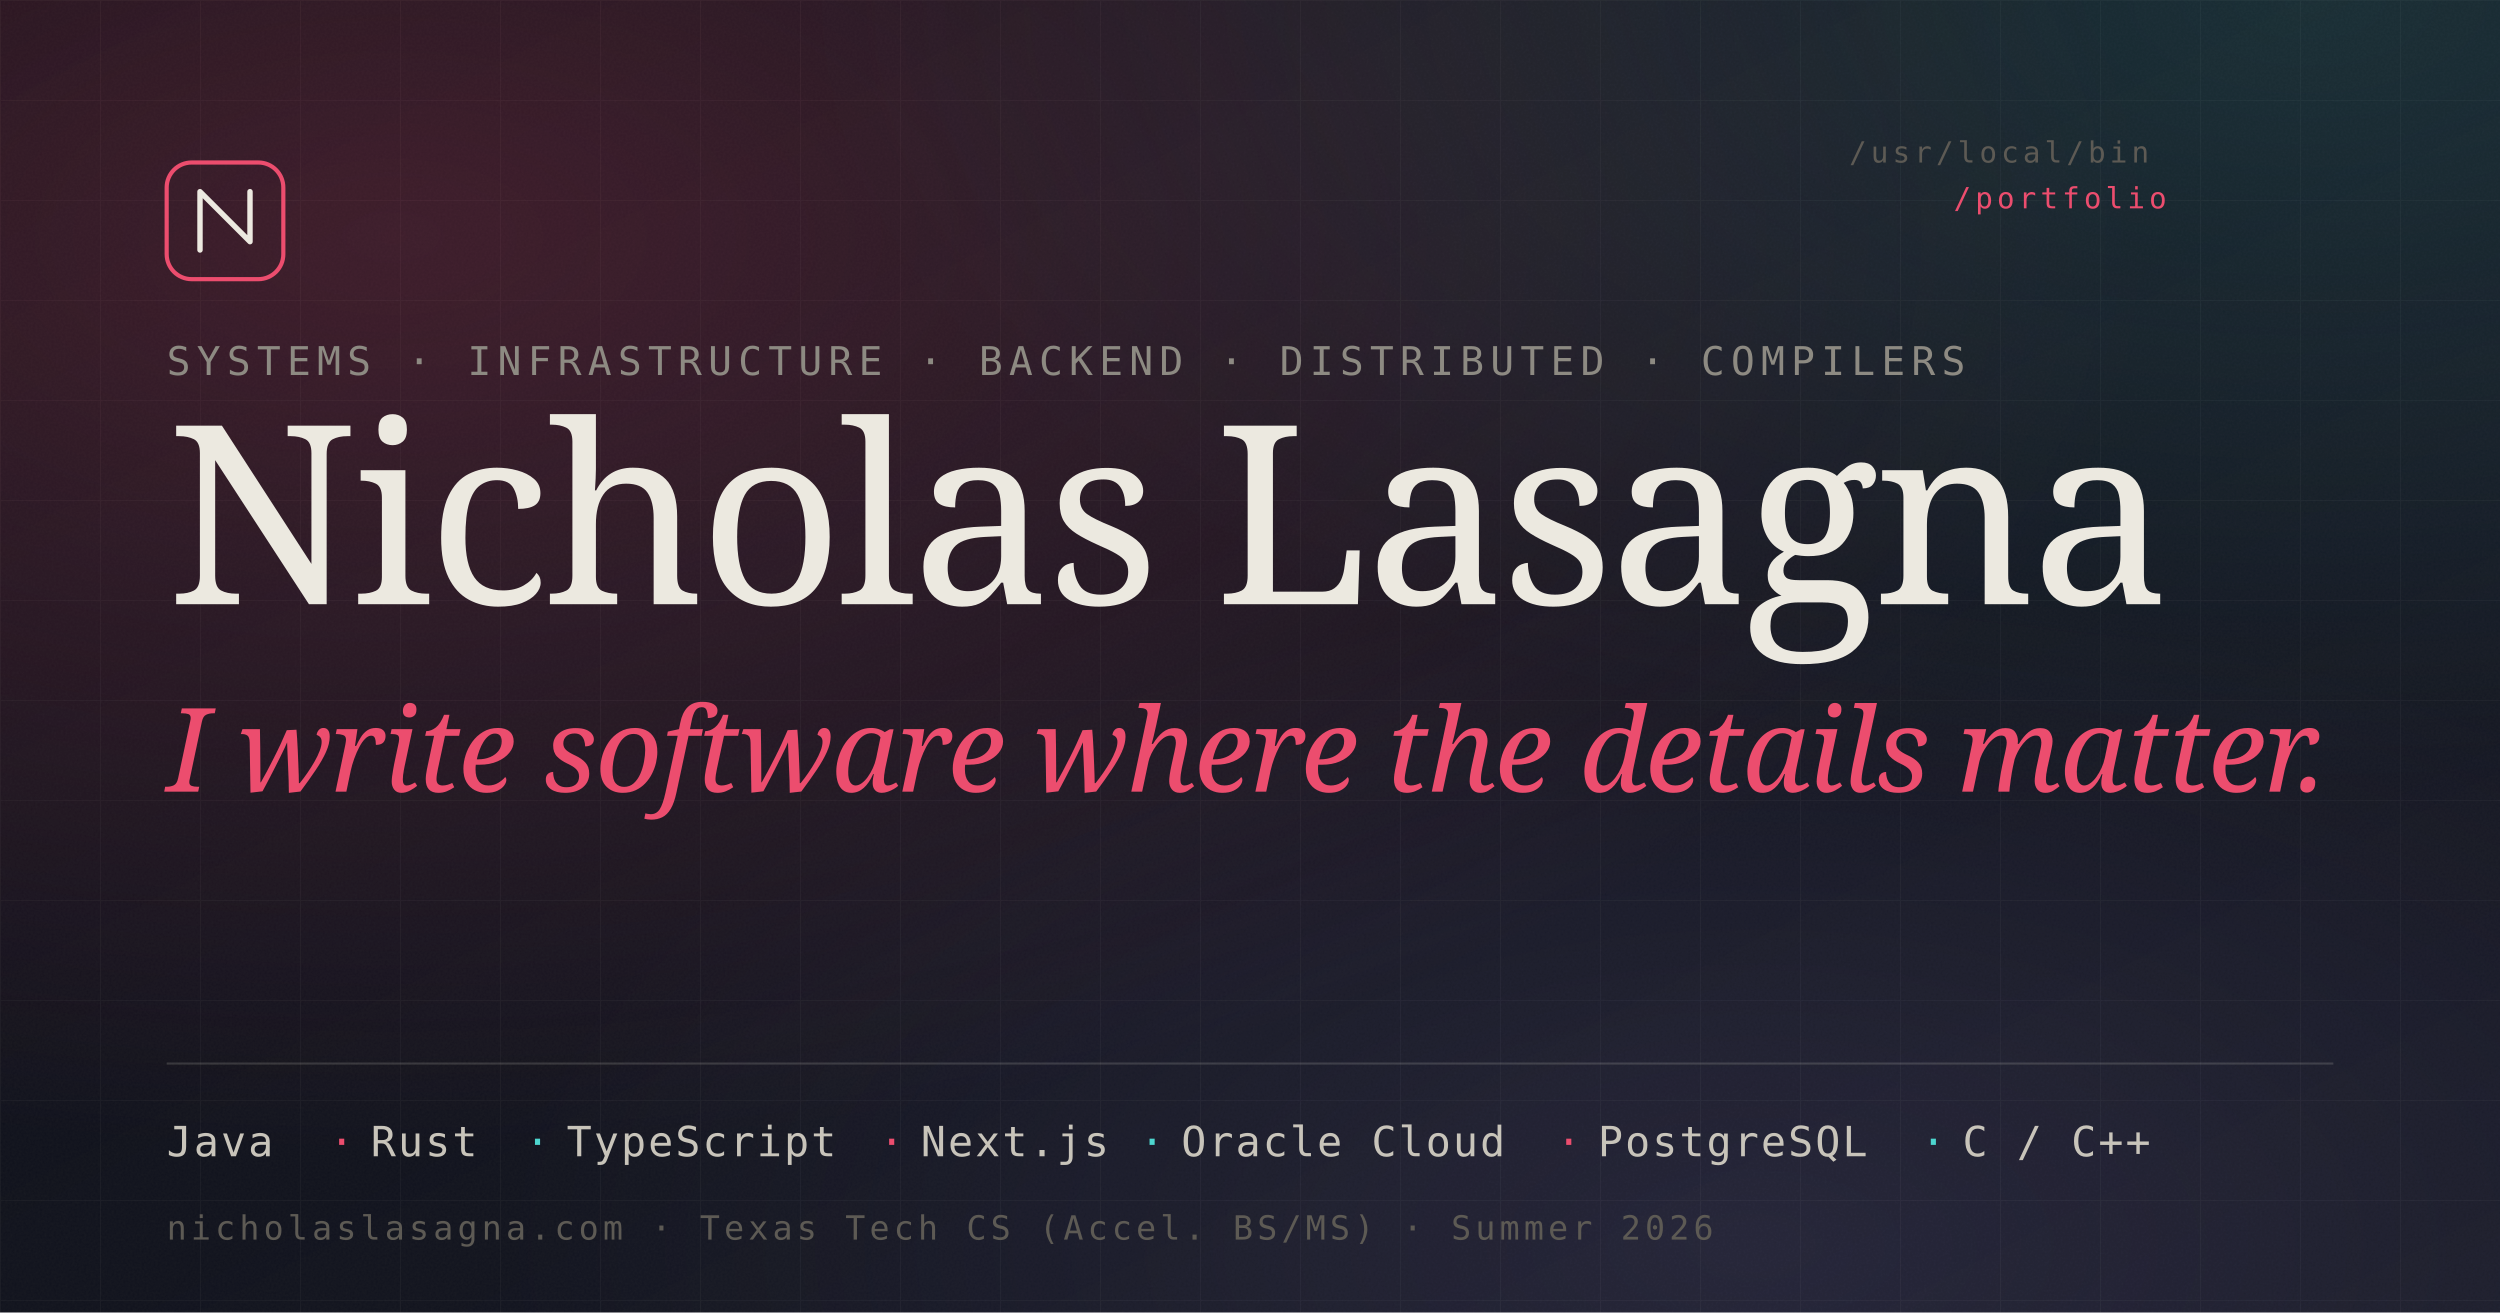
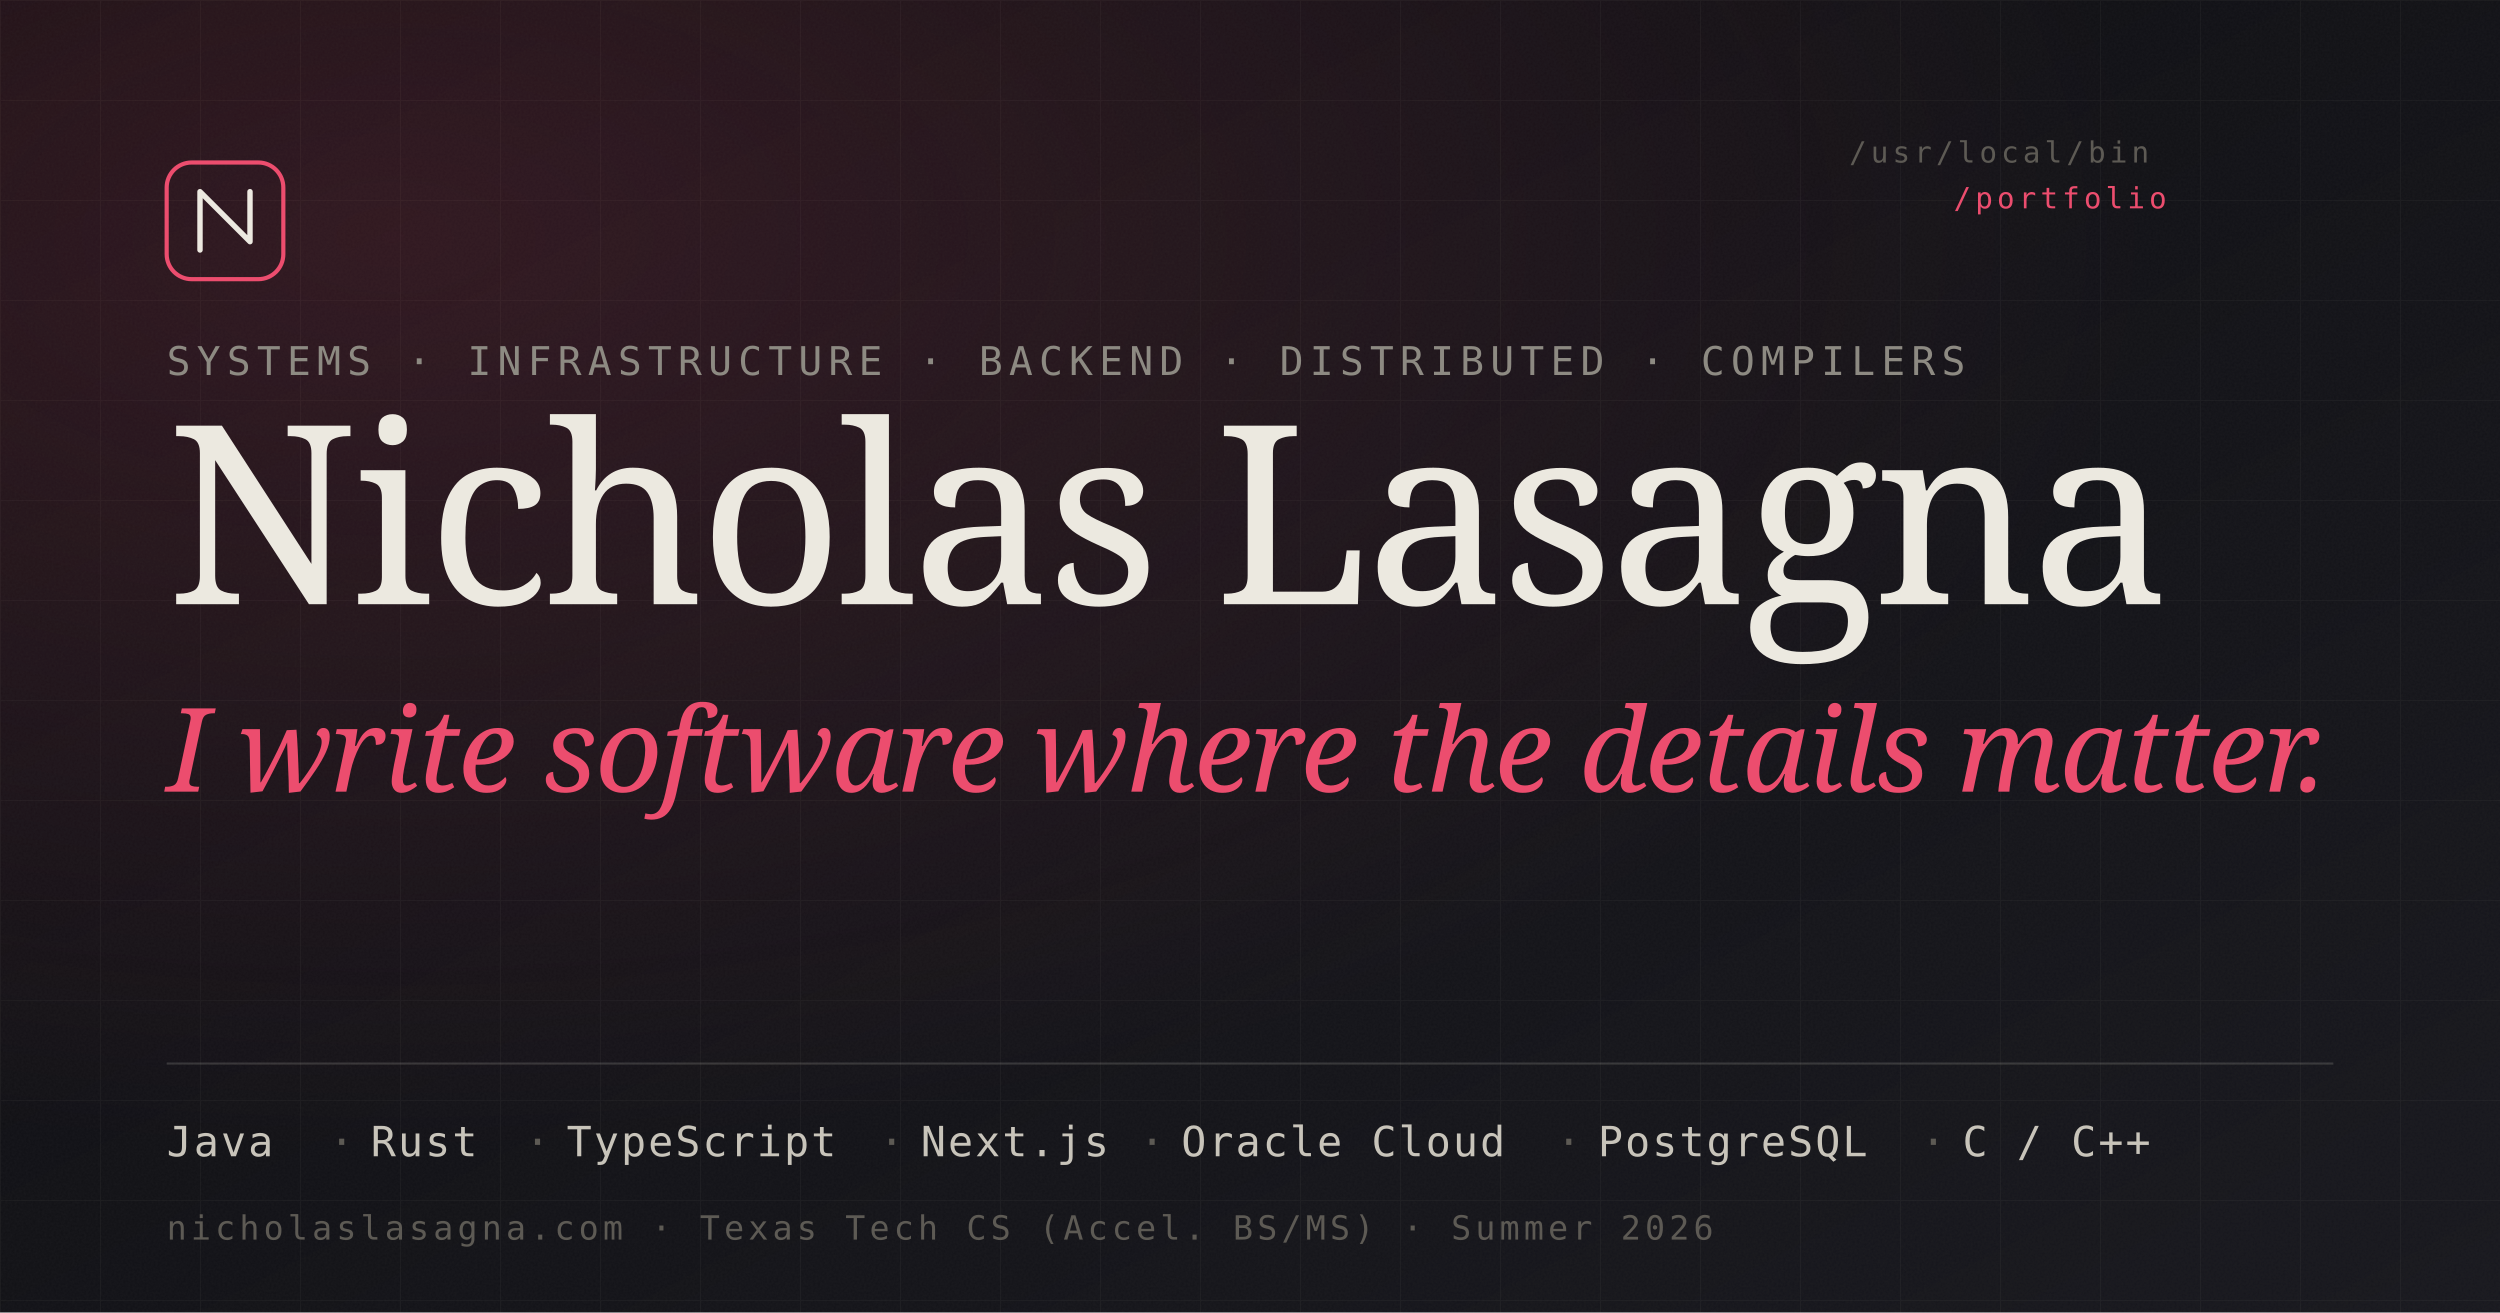
<svg xmlns="http://www.w3.org/2000/svg" viewBox="0 0 1200 630" width="1200" height="630">
  <defs>
    <linearGradient id="bg" x1="0" y1="0" x2="1" y2="1">
-       <stop offset="0" stop-color="#0a0c14" />
-       <stop offset="1" stop-color="#161824" />
+       <stop offset="0" stop-color="#0b0b0e" />
+       <stop offset="1" stop-color="#17171d" />
    </linearGradient>
    <radialGradient id="bloom" cx="0.16" cy="0.18" r="0.7">
-       <stop offset="0" stop-color="#ec4d6e" stop-opacity="0.22" />
+       <stop offset="0" stop-color="#ec4d6e" stop-opacity="0.16" />
      <stop offset="1" stop-color="#ec4d6e" stop-opacity="0" />
-     </radialGradient>
-     <radialGradient id="bloom2" cx="0.92" cy="0" r="0.6">
-       <stop offset="0" stop-color="#4dd6cf" stop-opacity="0.14" />
-       <stop offset="1" stop-color="#4dd6cf" stop-opacity="0" />
-     </radialGradient>
-     <radialGradient id="bloom3" cx="0.7" cy="0.95" r="0.5">
-       <stop offset="0" stop-color="#b8a4ff" stop-opacity="0.10" />
-       <stop offset="1" stop-color="#b8a4ff" stop-opacity="0" />
    </radialGradient>
    <pattern id="grid" width="48" height="48" patternUnits="userSpaceOnUse">
      <path d="M48 0H0V48" fill="none" stroke="rgba(236,233,224,0.04)" stroke-width="1" />
    </pattern>
    <filter id="grain">
      <feTurbulence type="fractalNoise" baseFrequency="0.9" numOctaves="2" stitchTiles="stitch" />
      <feColorMatrix values="0 0 0 0 1  0 0 0 0 1  0 0 0 0 1  0 0 0 0.06 0" />
    </filter>
  </defs>
  <rect width="1200" height="630" fill="url(#bg)" />
  <rect width="1200" height="630" fill="url(#grid)" />
  <rect width="1200" height="630" fill="url(#bloom)" />
-   <rect width="1200" height="630" fill="url(#bloom2)" />
-   <rect width="1200" height="630" fill="url(#bloom3)" />
  <rect width="1200" height="630" filter="url(#grain)" opacity="0.5" />
  <g transform="translate(80, 78)">
    <rect width="56" height="56" rx="12" fill="none" stroke="#ec4d6e" stroke-width="2" />
    <path d="M16 42V14l24 24V14" fill="none" stroke="#ece9e0" stroke-width="2.6" stroke-linecap="round" stroke-linejoin="round" />
  </g>
  <text x="80" y="180" font-family="ui-monospace, 'JetBrains Mono', Menlo, monospace" font-size="19" letter-spacing="3.0" fill="#8d8a82">
    SYSTEMS · INFRASTRUCTURE · BACKEND · DISTRIBUTED · COMPILERS
  </text>
  <text x="80" y="290" font-family="'Instrument Serif', 'Iowan Old Style', Georgia, serif" font-size="120" fill="#ece9e0" letter-spacing="-2.4">
    Nicholas Lasagna
  </text>
  <text x="80" y="380" font-family="'Instrument Serif', Georgia, serif" font-style="italic" font-size="56" fill="#ec4d6e" letter-spacing="-0.8">
    I write software where the details matter.
  </text>
  <g transform="translate(80, 510)">
    <rect x="0" y="0" width="1040" height="1" fill="rgba(236,233,224,0.16)" />
  </g>
  <g font-family="ui-monospace, 'JetBrains Mono', Menlo, monospace" font-size="20" fill="#c8c4ba" letter-spacing="1">
    <text x="80" y="555">Java</text>
-     <text x="158" y="555" fill="#ec4d6e">·</text>
+     <text x="158" y="555" fill="#5d5a54">·</text>
    <text x="178" y="555">Rust</text>
-     <text x="252" y="555" fill="#4dd6cf">·</text>
+     <text x="252" y="555" fill="#5d5a54">·</text>
    <text x="272" y="555">TypeScript</text>
-     <text x="422" y="555" fill="#ec4d6e">·</text>
+     <text x="422" y="555" fill="#5d5a54">·</text>
    <text x="442" y="555">Next.js</text>
-     <text x="547" y="555" fill="#4dd6cf">·</text>
+     <text x="547" y="555" fill="#5d5a54">·</text>
    <text x="567" y="555">Oracle Cloud</text>
-     <text x="747" y="555" fill="#ec4d6e">·</text>
+     <text x="747" y="555" fill="#5d5a54">·</text>
    <text x="767" y="555">PostgreSQL</text>
-     <text x="922" y="555" fill="#4dd6cf">·</text>
+     <text x="922" y="555" fill="#5d5a54">·</text>
    <text x="942" y="555">C / C++</text>
  </g>
  <text x="80" y="595" font-family="ui-monospace, 'JetBrains Mono', Menlo, monospace" font-size="16" fill="#5d5a54" letter-spacing="2">
    nicholaslasagna.com  ·  Texas Tech CS (Accel. BS/MS)  ·  Summer 2026
  </text>
  <g transform="translate(1040, 78)">
    <text font-family="ui-monospace, monospace" font-size="14" fill="#5d5a54" letter-spacing="2">
      <tspan x="0" y="0" text-anchor="end">/usr/local/bin</tspan>
      <tspan x="0" y="22" text-anchor="end" fill="#ec4d6e">/portfolio</tspan>
    </text>
  </g>
</svg>
